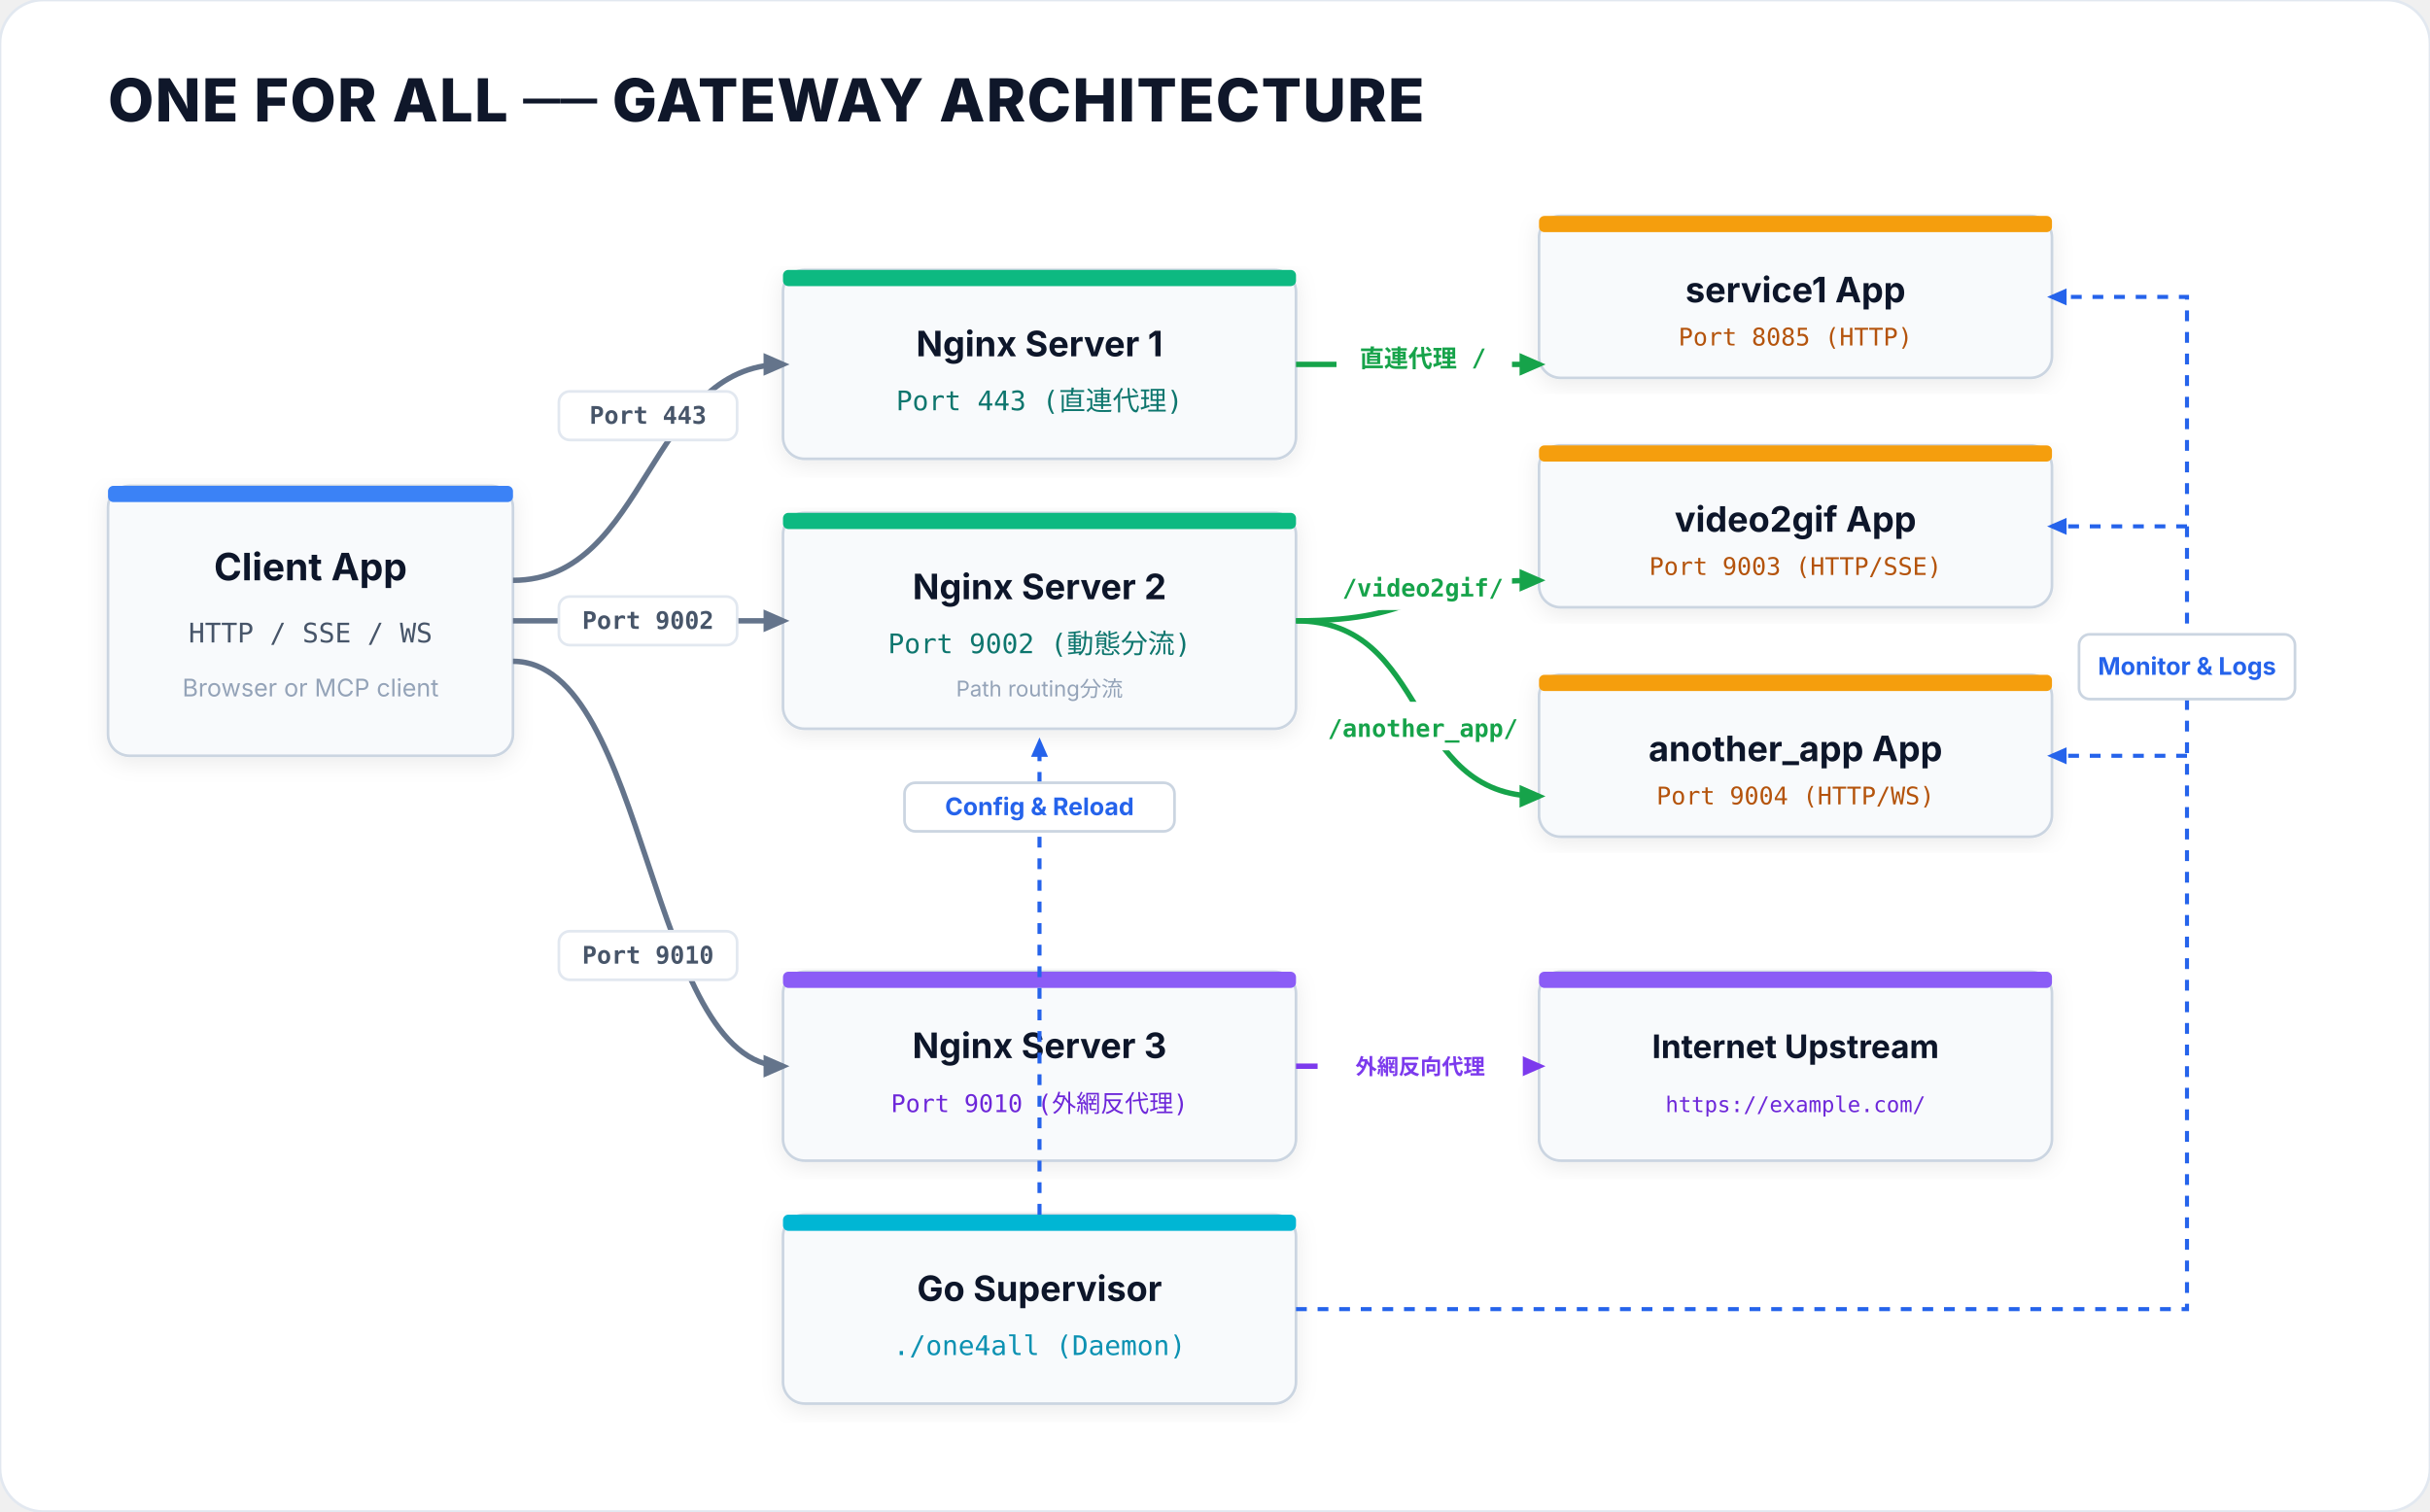
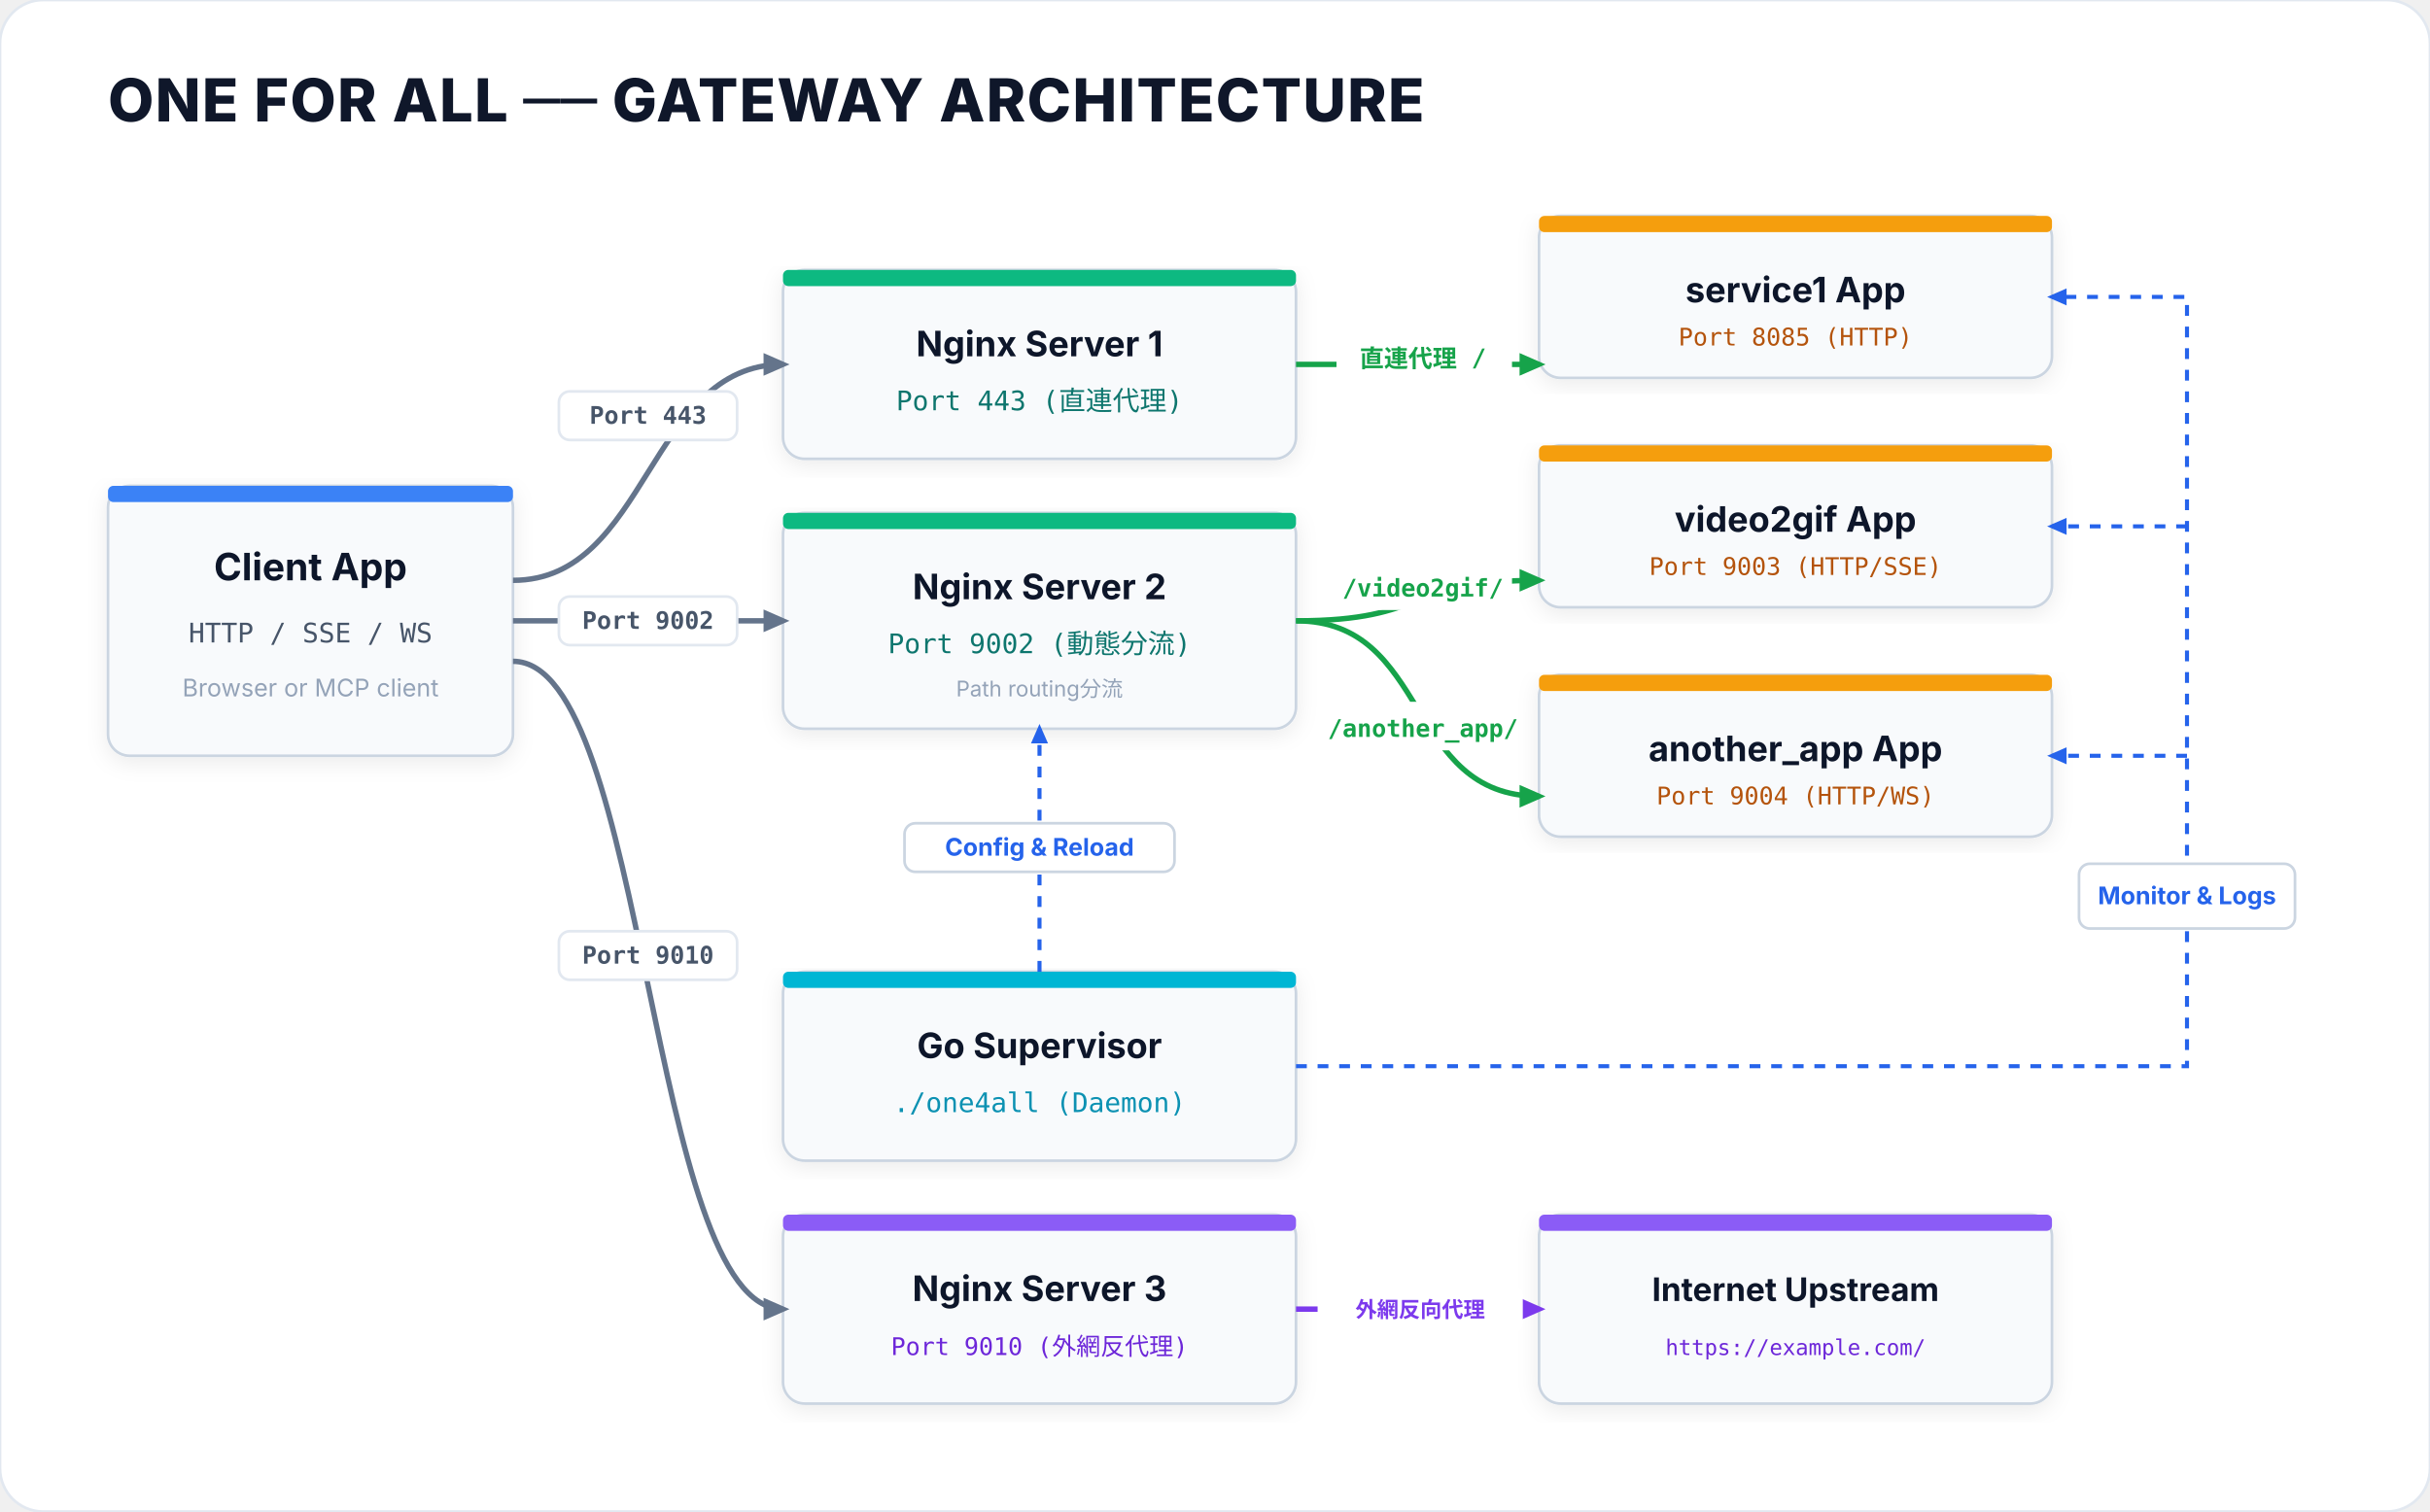
<svg xmlns="http://www.w3.org/2000/svg" viewBox="0 0 900 560" width="100%" height="100%">
  <defs>
    <filter id="flat-shadow" x="-5%" y="-5%" width="110%" height="115%">
      <feDropShadow dx="0" dy="2" stdDeviation="4" flood-color="#0f172a" flood-opacity="0.08" />
    </filter>
    <marker id="arrow" viewBox="0 0 10 10" refX="6" refY="5" markerWidth="6" markerHeight="6" orient="auto-start-reverse">
      <path d="M 0 1.5 L 8 5 L 0 8.5 z" fill="#64748b" />
    </marker>
    <marker id="arrow-blue" viewBox="0 0 10 10" refX="6" refY="5" markerWidth="6" markerHeight="6" orient="auto-start-reverse">
      <path d="M 0 1.5 L 8 5 L 0 8.5 z" fill="#2563eb" />
    </marker>
    <marker id="arrow-green" viewBox="0 0 10 10" refX="6" refY="5" markerWidth="6" markerHeight="6" orient="auto-start-reverse">
      <path d="M 0 1.5 L 8 5 L 0 8.5 z" fill="#16a34a" />
    </marker>
    <marker id="arrow-purple" viewBox="0 0 10 10" refX="6" refY="5" markerWidth="6" markerHeight="6" orient="auto-start-reverse">
      <path d="M 0 1.5 L 8 5 L 0 8.5 z" fill="#7c3aed" />
    </marker>
  </defs>
  <rect width="900" height="560" rx="16" fill="#ffffff" stroke="#e2e8f0" stroke-width="1" />
  <text x="40" y="45" font-family="system-ui, -apple-system, sans-serif" font-size="22" font-weight="800" fill="#0f172a" letter-spacing="0.5">
    ONE FOR ALL ── GATEWAY ARCHITECTURE
  </text>
  <g filter="url(#flat-shadow)">
    <rect x="40" y="180" width="150" height="100" rx="8" fill="#f8fafc" stroke="#cbd5e1" stroke-width="1" />
    <rect x="40" y="180" width="150" height="6" rx="2" fill="#3b82f6" />
    <text x="115" y="215" font-family="system-ui, -apple-system, sans-serif" font-size="14" font-weight="700" fill="#0f172a" text-anchor="middle">Client App</text>
    <text x="115" y="238" font-family="monospace" font-size="10" fill="#475569" text-anchor="middle">HTTP / SSE / WS</text>
    <text x="115" y="258" font-family="system-ui, -apple-system, sans-serif" font-size="9" fill="#94a3b8" text-anchor="middle">Browser or MCP client</text>
  </g>
  <g filter="url(#flat-shadow)">
    <rect x="290" y="100" width="190" height="70" rx="8" fill="#f8fafc" stroke="#cbd5e1" stroke-width="1" />
    <rect x="290" y="100" width="190" height="6" rx="2" fill="#10b981" />
    <text x="385" y="132" font-family="system-ui, -apple-system, sans-serif" font-size="13" font-weight="700" fill="#0f172a" text-anchor="middle">Nginx Server 1</text>
    <text x="385" y="152" font-family="monospace" font-size="10" fill="#0f766e" text-anchor="middle">Port 443 (直連代理)</text>
  </g>
  <g filter="url(#flat-shadow)">
    <rect x="290" y="190" width="190" height="80" rx="8" fill="#f8fafc" stroke="#cbd5e1" stroke-width="1" />
    <rect x="290" y="190" width="190" height="6" rx="2" fill="#10b981" />
    <text x="385" y="222" font-family="system-ui, -apple-system, sans-serif" font-size="13" font-weight="700" fill="#0f172a" text-anchor="middle">Nginx Server 2</text>
    <text x="385" y="242" font-family="monospace" font-size="10" fill="#0f766e" text-anchor="middle">Port 9002 (動態分流)</text>
    <text x="385" y="258" font-family="system-ui, -apple-system, sans-serif" font-size="8" fill="#94a3b8" text-anchor="middle">Path routing分流</text>
  </g>
  <g filter="url(#flat-shadow)">
    <rect x="290" y="360" width="190" height="70" rx="8" fill="#f8fafc" stroke="#cbd5e1" stroke-width="1" />
-     <rect x="290" y="360" width="190" height="6" rx="2" fill="#8b5cf6" />
-     <text x="385" y="392" font-family="system-ui, -apple-system, sans-serif" font-size="13" font-weight="700" fill="#0f172a" text-anchor="middle">Nginx Server 3</text>
-     <text x="385" y="412" font-family="monospace" font-size="9" fill="#6d28d9" text-anchor="middle">Port 9010 (外網反代理)</text>
+     <rect x="290" y="360" width="190" height="6" rx="2" fill="#06b6d4" />
+     <text x="385" y="392" font-family="system-ui, -apple-system, sans-serif" font-size="13" font-weight="700" fill="#0f172a" text-anchor="middle">Go Supervisor</text>
+     <text x="385" y="412" font-family="monospace" font-size="10" fill="#0891b2" text-anchor="middle">./one4all (Daemon)</text>
+   </g>
+   <g filter="url(#flat-shadow)">
+     <rect x="290" y="450" width="190" height="70" rx="8" fill="#f8fafc" stroke="#cbd5e1" stroke-width="1" />
+     <rect x="290" y="450" width="190" height="6" rx="2" fill="#8b5cf6" />
+     <text x="385" y="482" font-family="system-ui, -apple-system, sans-serif" font-size="13" font-weight="700" fill="#0f172a" text-anchor="middle">Nginx Server 3</text>
+     <text x="385" y="502" font-family="monospace" font-size="9" fill="#6d28d9" text-anchor="middle">Port 9010 (外網反代理)</text>
  </g>
  <g filter="url(#flat-shadow)">
    <rect x="570" y="80" width="190" height="60" rx="8" fill="#f8fafc" stroke="#cbd5e1" stroke-width="1" />
    <rect x="570" y="80" width="190" height="6" rx="2" fill="#f59e0b" />
    <text x="665" y="112" font-family="system-ui, -apple-system, sans-serif" font-size="13" font-weight="700" fill="#0f172a" text-anchor="middle">service1 App</text>
    <text x="665" y="128" font-family="monospace" font-size="9" fill="#b45309" text-anchor="middle">Port 8085 (HTTP)</text>
  </g>
  <g filter="url(#flat-shadow)">
    <rect x="570" y="165" width="190" height="60" rx="8" fill="#f8fafc" stroke="#cbd5e1" stroke-width="1" />
    <rect x="570" y="165" width="190" height="6" rx="2" fill="#f59e0b" />
    <text x="665" y="197" font-family="system-ui, -apple-system, sans-serif" font-size="13" font-weight="700" fill="#0f172a" text-anchor="middle">video2gif App</text>
    <text x="665" y="213" font-family="monospace" font-size="9" fill="#b45309" text-anchor="middle">Port 9003 (HTTP/SSE)</text>
  </g>
  <g filter="url(#flat-shadow)">
    <rect x="570" y="250" width="190" height="60" rx="8" fill="#f8fafc" stroke="#cbd5e1" stroke-width="1" />
    <rect x="570" y="250" width="190" height="6" rx="2" fill="#f59e0b" />
    <text x="665" y="282" font-family="system-ui, -apple-system, sans-serif" font-size="13" font-weight="700" fill="#0f172a" text-anchor="middle">another_app App</text>
    <text x="665" y="298" font-family="monospace" font-size="9" fill="#b45309" text-anchor="middle">Port 9004 (HTTP/WS)</text>
  </g>
  <g filter="url(#flat-shadow)">
-     <rect x="570" y="360" width="190" height="70" rx="8" fill="#f8fafc" stroke="#cbd5e1" stroke-width="1" />
-     <rect x="570" y="360" width="190" height="6" rx="2" fill="#8b5cf6" />
-     <text x="665" y="392" font-family="system-ui, -apple-system, sans-serif" font-size="12" font-weight="700" fill="#0f172a" text-anchor="middle">Internet Upstream</text>
-     <text x="665" y="412" font-family="monospace" font-size="8" fill="#6d28d9" text-anchor="middle">https://example.com/</text>
-   </g>
-   <g filter="url(#flat-shadow)">
-     <rect x="290" y="450" width="190" height="70" rx="8" fill="#f8fafc" stroke="#cbd5e1" stroke-width="1" />
-     <rect x="290" y="450" width="190" height="6" rx="2" fill="#06b6d4" />
-     <text x="385" y="482" font-family="system-ui, -apple-system, sans-serif" font-size="13" font-weight="700" fill="#0f172a" text-anchor="middle">Go Supervisor</text>
-     <text x="385" y="502" font-family="monospace" font-size="10" fill="#0891b2" text-anchor="middle">./one4all (Daemon)</text>
+     <rect x="570" y="450" width="190" height="70" rx="8" fill="#f8fafc" stroke="#cbd5e1" stroke-width="1" />
+     <rect x="570" y="450" width="190" height="6" rx="2" fill="#8b5cf6" />
+     <text x="665" y="482" font-family="system-ui, -apple-system, sans-serif" font-size="12" font-weight="700" fill="#0f172a" text-anchor="middle">Internet Upstream</text>
+     <text x="665" y="502" font-family="monospace" font-size="8" fill="#6d28d9" text-anchor="middle">https://example.com/</text>
  </g>
  <path d="M 190 215 C 240 215, 240 135, 290 135" fill="none" stroke="#64748b" stroke-width="2" marker-end="url(#arrow)" />
  <rect x="207" y="145" width="66" height="18" rx="4" fill="#ffffff" stroke="#e2e8f0" stroke-width="1" />
  <text x="240" y="157" font-family="monospace" font-size="9" font-weight="bold" fill="#475569" text-anchor="middle">Port 443</text>
  <path d="M 190 230 L 290 230" fill="none" stroke="#64748b" stroke-width="2" marker-end="url(#arrow)" />
  <rect x="207" y="221" width="66" height="18" rx="4" fill="#ffffff" stroke="#e2e8f0" stroke-width="1" />
  <text x="240" y="233" font-family="monospace" font-size="9" font-weight="bold" fill="#475569" text-anchor="middle">Port 9002</text>
-   <path d="M 190 245 C 240 245, 240 395, 290 395" fill="none" stroke="#64748b" stroke-width="2" marker-end="url(#arrow)" />
+   <path d="M 190 245 C 240 245, 240 485, 290 485" fill="none" stroke="#64748b" stroke-width="2" marker-end="url(#arrow)" />
  <rect x="207" y="345" width="66" height="18" rx="4" fill="#ffffff" stroke="#e2e8f0" stroke-width="1" />
  <text x="240" y="357" font-family="monospace" font-size="9" font-weight="bold" fill="#475569" text-anchor="middle">Port 9010</text>
  <path d="M 480 135 L 570 135" fill="none" stroke="#16a34a" stroke-width="2" marker-end="url(#arrow-green)" />
  <rect x="495" y="123" width="65" height="18" rx="4" fill="#ffffff" />
  <text x="527" y="136" font-family="monospace" font-size="9" font-weight="bold" fill="#16a34a" text-anchor="middle">直連代理 /</text>
  <path d="M 480 230 C 530 230, 520 215, 570 215" fill="none" stroke="#16a34a" stroke-width="2" marker-end="url(#arrow-green)" />
  <rect x="495" y="208" width="65" height="18" rx="4" fill="#ffffff" />
  <text x="527" y="221" font-family="monospace" font-size="9" font-weight="bold" fill="#16a34a" text-anchor="middle">/video2gif/</text>
  <path d="M 480 230 C 530 230, 520 295, 570 295" fill="none" stroke="#16a34a" stroke-width="2" marker-end="url(#arrow-green)" />
  <rect x="495" y="260" width="65" height="18" rx="4" fill="#ffffff" />
  <text x="527" y="273" font-family="monospace" font-size="9" font-weight="bold" fill="#16a34a" text-anchor="middle">/another_app/</text>
-   <path d="M 480 395 L 570 395" fill="none" stroke="#7c3aed" stroke-width="2" marker-end="url(#arrow-purple)" />
-   <rect x="488" y="386" width="76" height="18" rx="4" fill="#ffffff" />
-   <text x="526" y="398" font-family="system-ui, -apple-system, sans-serif" font-size="8" font-weight="bold" fill="#7c3aed" text-anchor="middle">外網反向代理</text>
-   <path d="M 480 485 L 810 485 L 810 110 L 760 110" fill="none" stroke="#2563eb" stroke-width="1.5" stroke-dasharray="4 4" marker-end="url(#arrow-blue)" />
+   <path d="M 480 485 L 570 485" fill="none" stroke="#7c3aed" stroke-width="2" marker-end="url(#arrow-purple)" />
+   <rect x="488" y="476" width="76" height="18" rx="4" fill="#ffffff" />
+   <text x="526" y="488" font-family="system-ui, -apple-system, sans-serif" font-size="8" font-weight="bold" fill="#7c3aed" text-anchor="middle">外網反向代理</text>
+   <path d="M 480 395 L 810 395 L 810 110 L 760 110" fill="none" stroke="#2563eb" stroke-width="1.5" stroke-dasharray="4 4" marker-end="url(#arrow-blue)" />
  <path d="M 810 195 L 760 195" fill="none" stroke="#2563eb" stroke-width="1.5" stroke-dasharray="4 4" marker-end="url(#arrow-blue)" />
  <path d="M 810 280 L 760 280" fill="none" stroke="#2563eb" stroke-width="1.5" stroke-dasharray="4 4" marker-end="url(#arrow-blue)" />
-   <rect x="770" y="235" width="80" height="24" rx="4" fill="#ffffff" stroke="#cbd5e1" stroke-width="1" />
-   <text x="810" y="250" font-family="system-ui, -apple-system, sans-serif" font-size="9" font-weight="bold" fill="#2563eb" text-anchor="middle">Monitor &amp; Logs</text>
-   <path d="M 385 450 L 385 275" fill="none" stroke="#2563eb" stroke-width="1.5" stroke-dasharray="4 4" marker-end="url(#arrow-blue)" />
-   <rect x="335" y="290" width="100" height="18" rx="4" fill="#ffffff" stroke="#cbd5e1" stroke-width="1" />
-   <text x="385" y="302" font-family="system-ui, -apple-system, sans-serif" font-size="9" font-weight="bold" fill="#2563eb" text-anchor="middle">Config &amp; Reload</text>
+   <rect x="770" y="320" width="80" height="24" rx="4" fill="#ffffff" stroke="#cbd5e1" stroke-width="1" />
+   <text x="810" y="335" font-family="system-ui, -apple-system, sans-serif" font-size="9" font-weight="bold" fill="#2563eb" text-anchor="middle">Monitor &amp; Logs</text>
+   <path d="M 385 360 L 385 270" fill="none" stroke="#2563eb" stroke-width="1.5" stroke-dasharray="4 4" marker-end="url(#arrow-blue)" />
+   <rect x="335" y="305" width="100" height="18" rx="4" fill="#ffffff" stroke="#cbd5e1" stroke-width="1" />
+   <text x="385" y="317" font-family="system-ui, -apple-system, sans-serif" font-size="9" font-weight="bold" fill="#2563eb" text-anchor="middle">Config &amp; Reload</text>
</svg>
